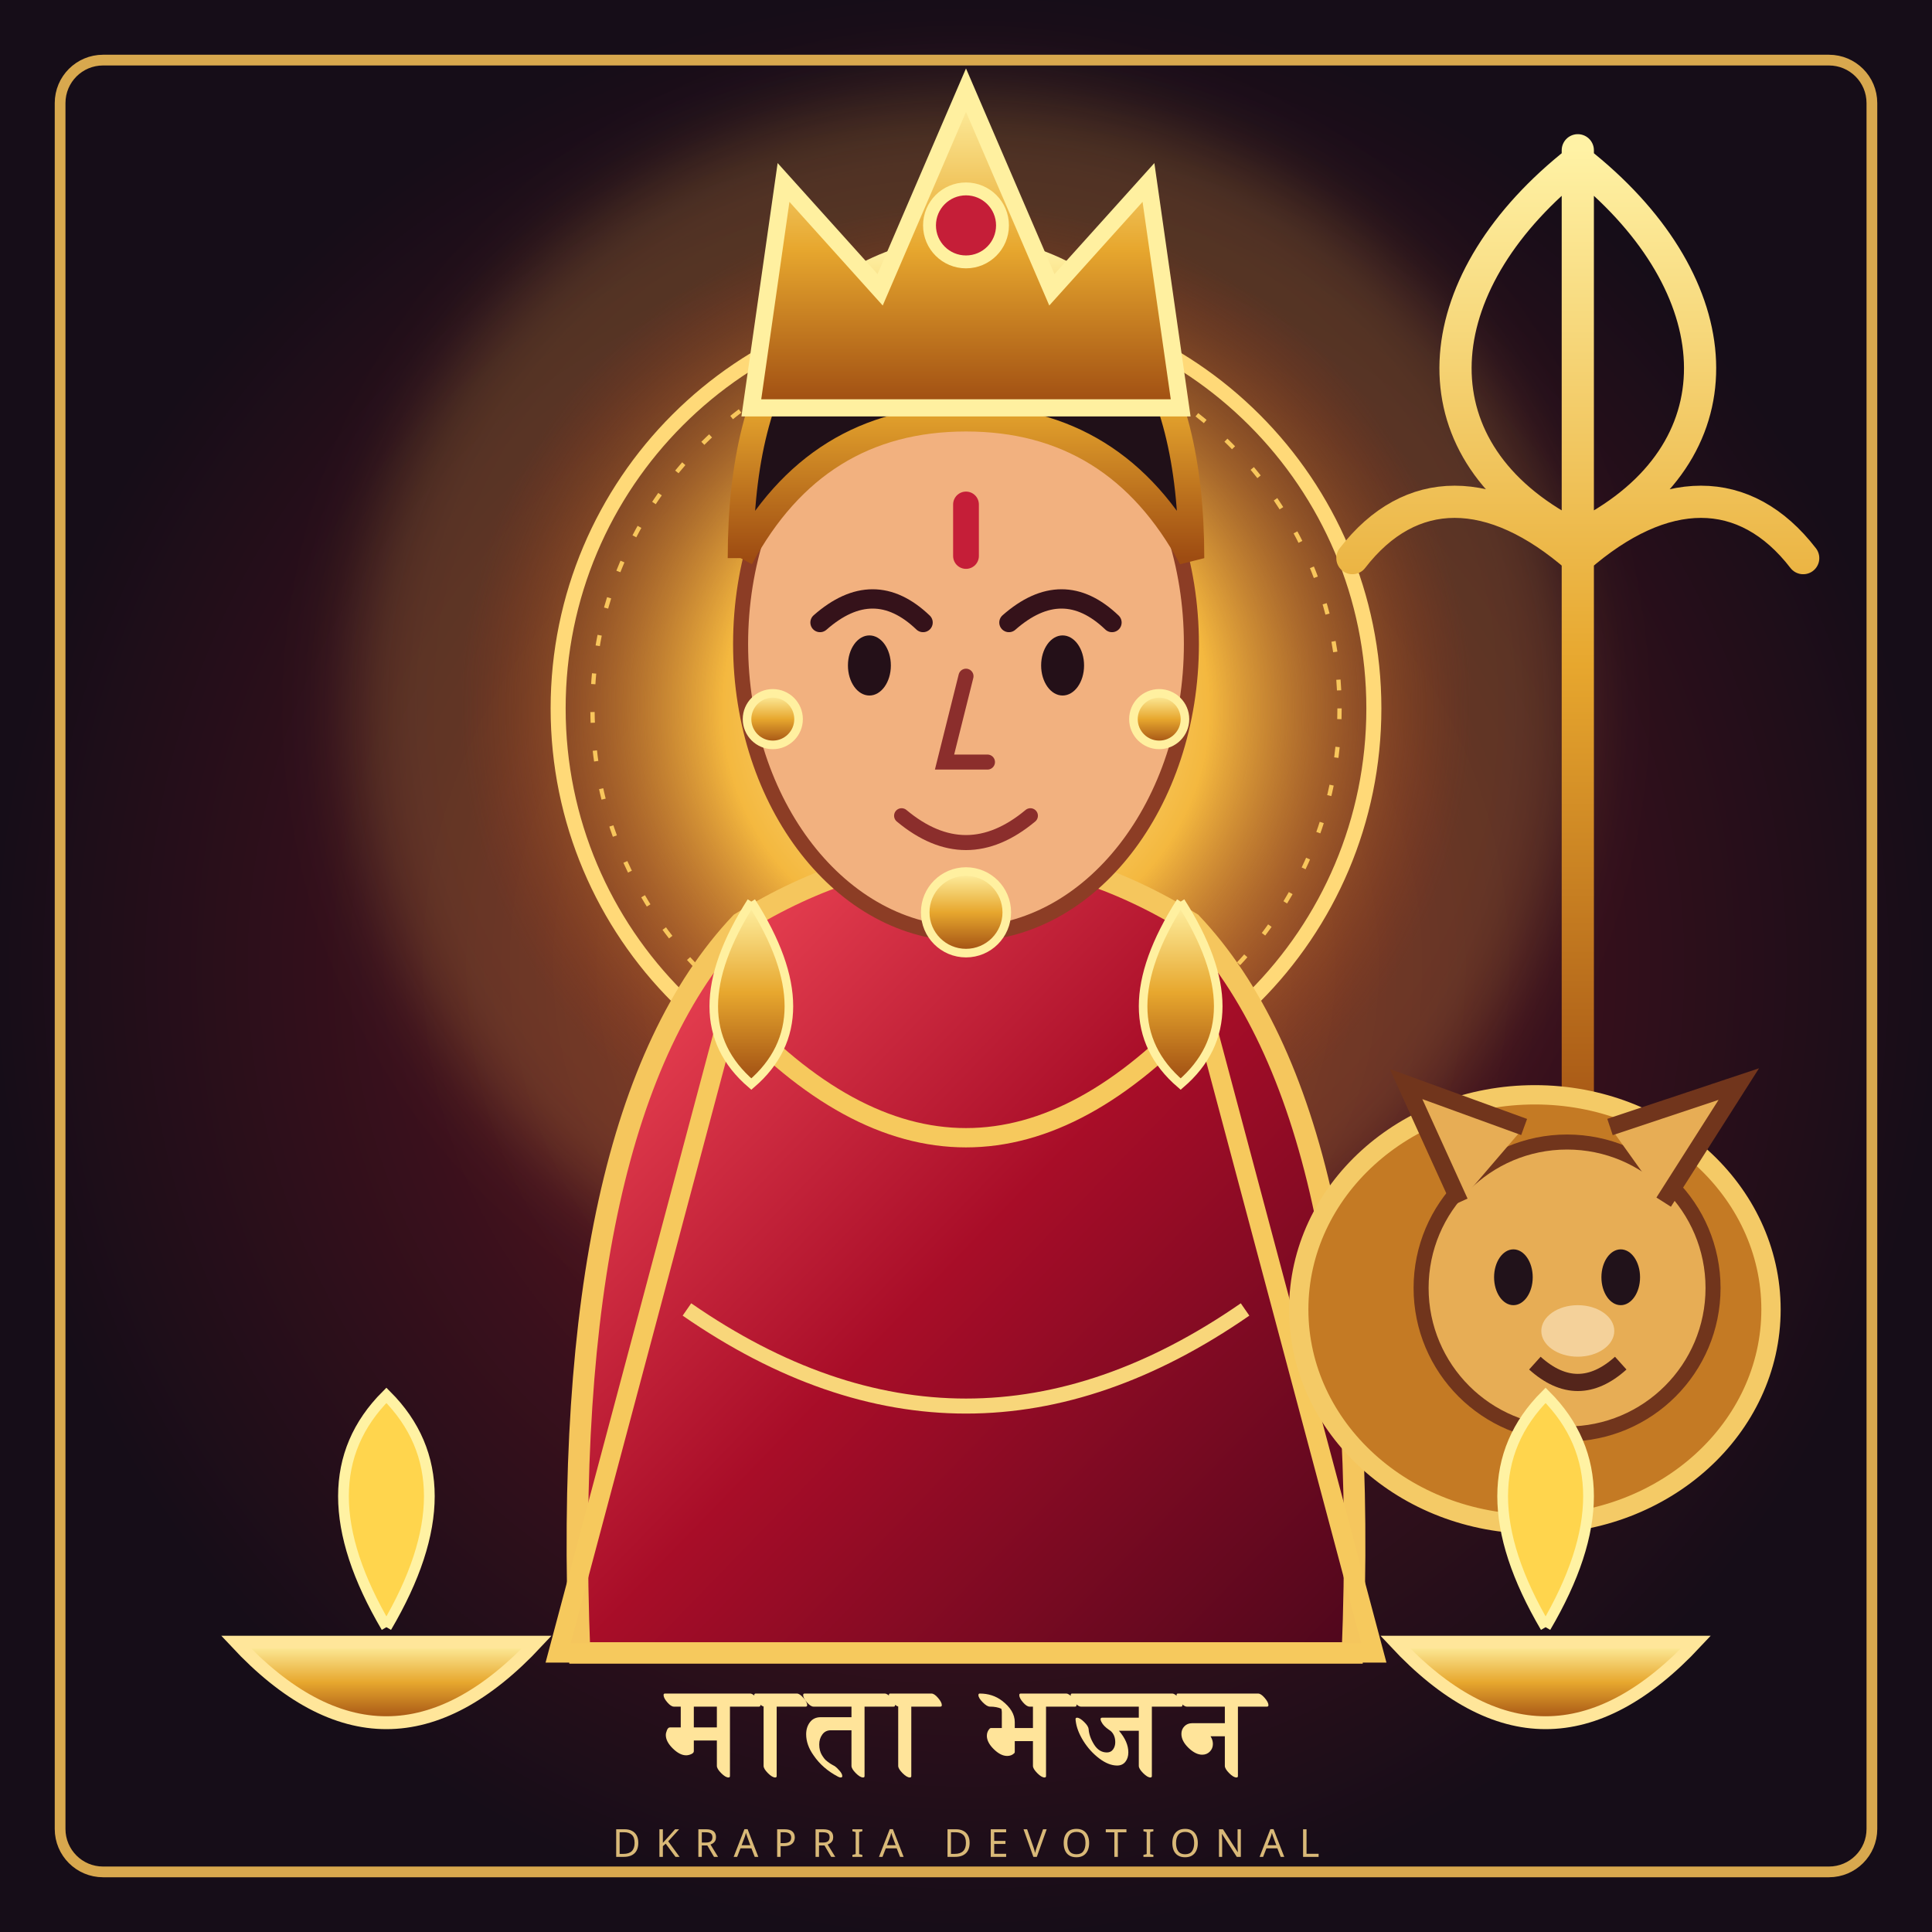
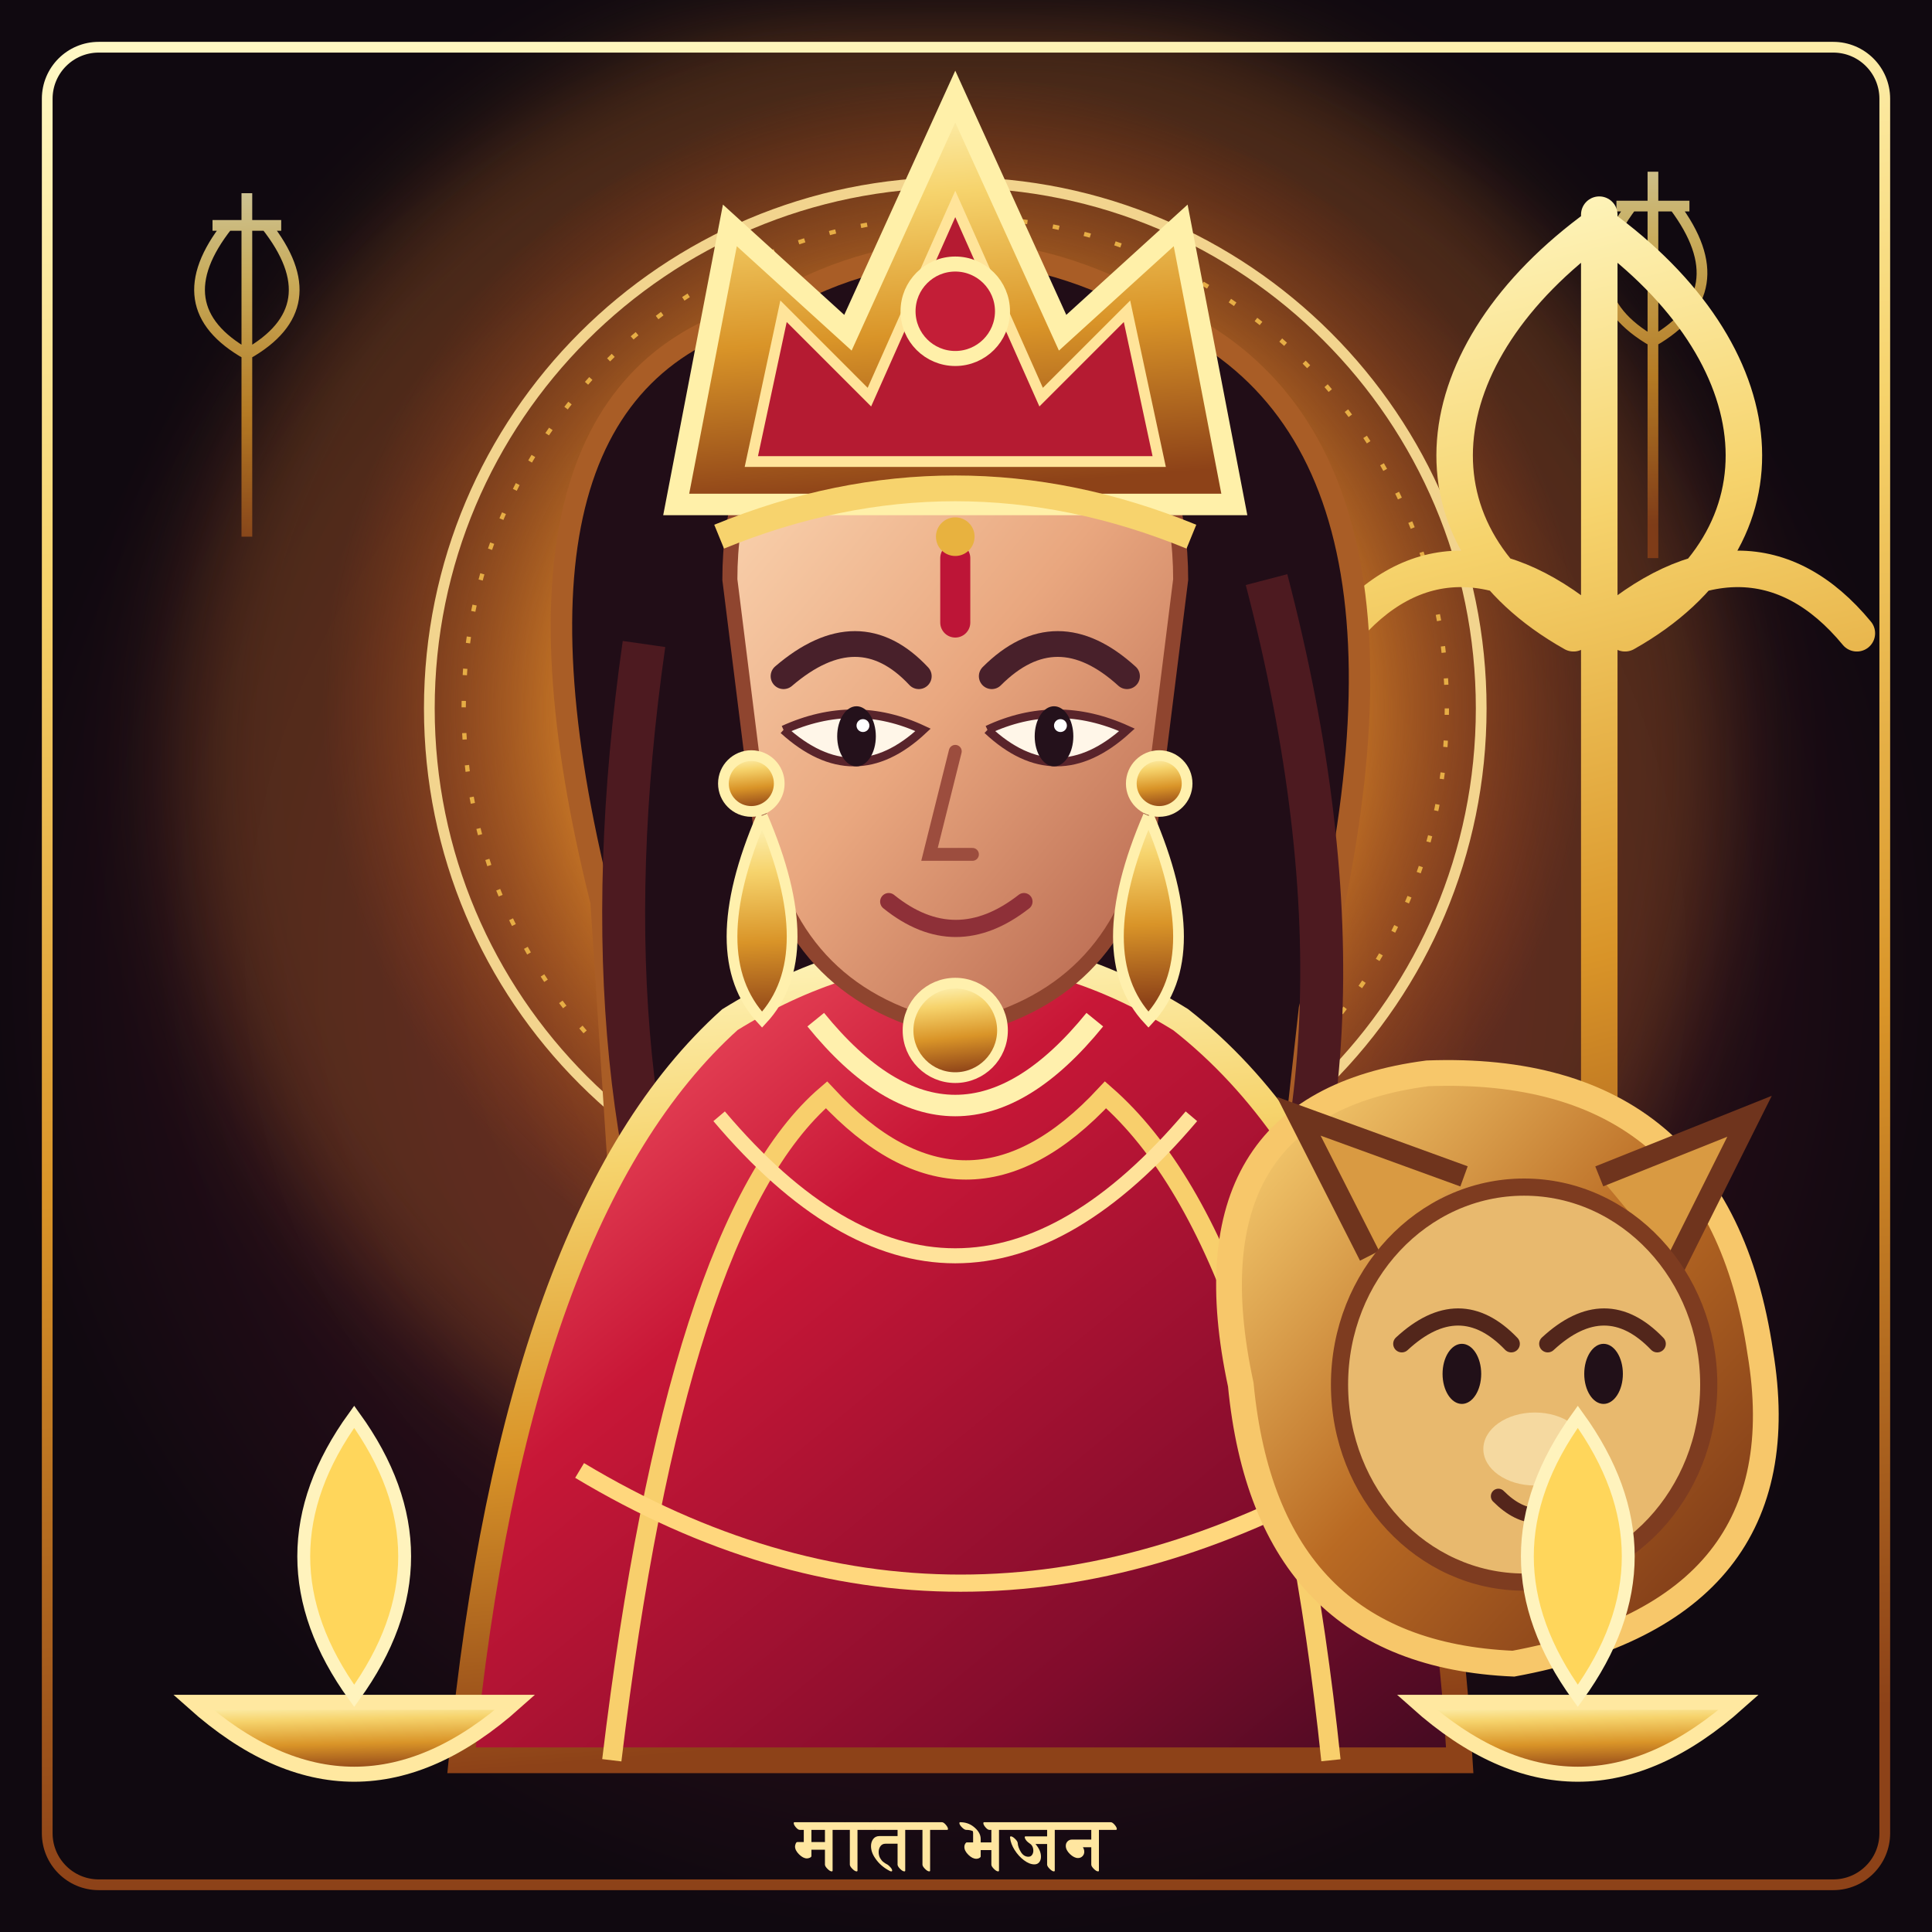
- <svg xmlns="http://www.w3.org/2000/svg" viewBox="0 0 900 900" role="img" aria-labelledby="t d">
+ <svg xmlns="http://www.w3.org/2000/svg" viewBox="0 0 900 900" role="img" aria-labelledby="title desc">
  <defs>
    <radialGradient id="bg">
-       <stop stop-color="#7b1d20" />
-       <stop offset=".58" stop-color="#3a101c" />
-       <stop offset="1" stop-color="#160d18" />
+       <stop stop-color="#71301d" />
+       <stop offset=".48" stop-color="#35101d" />
+       <stop offset="1" stop-color="#100910" />
    </radialGradient>
-     <radialGradient id="halo">
-       <stop stop-color="#fff4b0" />
-       <stop offset=".48" stop-color="#f4b83f" />
-       <stop offset="1" stop-color="#9b3a16" stop-opacity="0" />
+     <radialGradient id="sun">
+       <stop stop-color="#fff9cf" />
+       <stop offset=".28" stop-color="#ffd46b" />
+       <stop offset=".62" stop-color="#e58c27" stop-opacity=".72" />
+       <stop offset="1" stop-color="#b74b18" stop-opacity="0" />
    </radialGradient>
-     <linearGradient id="gold" x2="0" y2="1">
-       <stop stop-color="#fff2a5" />
-       <stop offset=".5" stop-color="#e7a72e" />
-       <stop offset="1" stop-color="#9e4c12" />
+     <linearGradient id="gold" x2=".1" y2="1">
+       <stop stop-color="#fff8c4" />
+       <stop offset=".28" stop-color="#f6d36c" />
+       <stop offset=".62" stop-color="#d99428" />
+       <stop offset="1" stop-color="#8d4218" />
    </linearGradient>
-     <linearGradient id="sari" x2="1" y2="1">
-       <stop stop-color="#ff5360" />
-       <stop offset=".5" stop-color="#a80d28" />
-       <stop offset="1" stop-color="#4d071c" />
+     <linearGradient id="red" x2="1" y2="1">
+       <stop stop-color="#ff6870" />
+       <stop offset=".35" stop-color="#c81737" />
+       <stop offset=".75" stop-color="#810c2c" />
+       <stop offset="1" stop-color="#410b21" />
    </linearGradient>
-     <filter id="glow">
-       <feGaussianBlur stdDeviation="16" />
+     <linearGradient id="skin" x2=".8" y2="1">
+       <stop stop-color="#ffe0bd" />
+       <stop offset=".55" stop-color="#e9a77f" />
+       <stop offset="1" stop-color="#b96a51" />
+     </linearGradient>
+     <linearGradient id="mane" x2="1" y2="1">
+       <stop stop-color="#ffdb7b" />
+       <stop offset=".5" stop-color="#b96a23" />
+       <stop offset="1" stop-color="#713016" />
+     </linearGradient>
+     <filter id="blur">
+       <feGaussianBlur stdDeviation="22" />
+     </filter>
+     <filter id="shadow">
+       <feGaussianBlur stdDeviation="8" />
    </filter>
  </defs>
  <rect width="900" height="900" fill="url(#bg)" />
-   <circle cx="450" cy="330" r="285" fill="#ffc64d" opacity=".2" filter="url(#glow)" />
-   <circle cx="450" cy="330" r="238" fill="url(#halo)" />
-   <circle cx="450" cy="330" r="190" fill="none" stroke="#ffd978" stroke-width="7" />
-   <circle cx="450" cy="330" r="174" fill="none" stroke="#f8c65c" stroke-width="2" stroke-dasharray="5 13" />
-   <g fill="none" stroke="url(#gold)" stroke-width="15" stroke-linecap="round" stroke-linejoin="round">
-     <path d="M735 70v480M735 75c-70 55-78 130-10 170M735 75c70 55 78 130 10 170M735 260c-40-35-78-35-105 0M735 260c40-35 78-35 105 0" />
+   <circle cx="445" cy="355" r="360" fill="#ef8c2b" opacity=".24" filter="url(#blur)" />
+   <circle cx="445" cy="330" r="295" fill="url(#sun)" />
+   <circle cx="445" cy="330" r="245" fill="none" stroke="#ffe49a" stroke-width="5" opacity=".9" />
+   <circle cx="445" cy="330" r="229" fill="none" stroke="#e6ad45" stroke-width="2" stroke-dasharray="3 12" />
+   <g fill="none" stroke="url(#gold)" stroke-width="5" opacity=".8">
+     <path d="M115 90v160m-16-145h32m-25 0q-30 38 9 60q39-22 9-60M770 80v180m-17-164h34m-27 0q-30 40 10 63q40-23 10-63" />
  </g>
-   <path d="M270 770Q260 520 345 430Q450 365 555 430Q640 520 630 770Z" fill="url(#sari)" stroke="#f5c65d" stroke-width="10" />
-   <path d="M340 470Q450 590 560 470L640 770H260Z" fill="none" stroke="#f6c95d" stroke-width="9" />
-   <path d="M320 610Q450 700 580 610" fill="none" stroke="#f8d67a" stroke-width="7" />
-   <ellipse cx="450" cy="300" rx="105" ry="135" fill="#f2b17f" stroke="#8c3d25" stroke-width="7" />
-   <path d="M345 260Q345 125 450 115Q555 125 555 260Q520 195 450 195Q380 195 345 260" fill="#201018" stroke="url(#gold)" stroke-width="12" />
-   <path d="M350 190L365 85L410 135L450 42L490 135L535 85L550 190Z" fill="url(#gold)" stroke="#fff0a0" stroke-width="8" />
-   <circle cx="450" cy="105" r="17" fill="#c51e38" stroke="#fff1a0" stroke-width="6" />
-   <path d="M382 290q25-22 48 0M470 290q25-22 48 0" fill="none" stroke="#35121a" stroke-width="9" stroke-linecap="round" />
-   <ellipse cx="405" cy="310" rx="10" ry="14" fill="#241018" />
-   <ellipse cx="495" cy="310" rx="10" ry="14" fill="#241018" />
-   <path d="M450 315l-10 40 20 0M420 380q30 25 60 0" fill="none" stroke="#8b2e2c" stroke-width="7" stroke-linecap="round" />
-   <path d="M450 235v24" stroke="#c51e38" stroke-width="12" stroke-linecap="round" />
-   <g fill="url(#gold)" stroke="#fff0a0" stroke-width="4">
-     <circle cx="450" cy="425" r="19" />
-     <circle cx="360" cy="335" r="12" />
-     <circle cx="540" cy="335" r="12" />
-     <path d="M350 420q-35 55 0 85q35-30 0-85M550 420q-35 55 0 85q35-30 0-85" />
+   <g fill="none" stroke="url(#gold)" stroke-width="17" stroke-linecap="round" stroke-linejoin="round">
+     <path d="M745 100v600M745 105c-83 60-92 145-12 190M745 105c83 60 92 145 12 190M745 295c-45-40-87-40-120 0M745 295c45-40 87-40 120 0" />
  </g>
-   <g transform="translate(620 490)">
-     <ellipse cx="95" cy="120" rx="110" ry="100" fill="#c47a24" stroke="#f4ca66" stroke-width="9" />
-     <circle cx="110" cy="110" r="68" fill="#e7ad55" stroke="#71351c" stroke-width="7" />
-     <path d="M60 70l-25-55 55 20M155 70l35-55-60 20" fill="#e7ad55" stroke="#71351c" stroke-width="8" />
-     <ellipse cx="85" cy="105" rx="9" ry="13" fill="#21121a" />
-     <ellipse cx="135" cy="105" rx="9" ry="13" fill="#21121a" />
-     <path d="M95 145q20 18 40 0" fill="none" stroke="#54251b" stroke-width="8" />
-     <ellipse cx="115" cy="130" rx="17" ry="12" fill="#f4d19a" />
+   <path d="M280 420Q220 180 355 145Q445 90 540 145Q680 205 610 470L590 650H295Z" fill="#210d17" stroke="#a95d26" stroke-width="10" />
+   <path d="M300 300Q270 510 335 650M590 270Q650 500 570 650" fill="none" stroke="#4d1a20" stroke-width="20" />
+   <path d="M215 820Q240 565 340 475Q445 410 550 475Q665 565 680 820Z" fill="url(#red)" stroke="url(#gold)" stroke-width="12" />
+   <path d="M285 820Q315 570 385 510Q450 580 515 510Q595 580 620 820" fill="none" stroke="#f8cf6c" stroke-width="9" />
+   <path d="M270 685Q445 790 630 685" fill="none" stroke="#ffd77d" stroke-width="8" />
+   <path d="M335 520Q445 650 555 520" fill="none" stroke="#ffe29a" stroke-width="7" />
+   <path d="M340 270Q340 170 445 160Q550 170 550 270L535 390Q520 465 445 480Q370 465 355 390Z" fill="url(#skin)" stroke="#8f452f" stroke-width="7" />
+   <path d="M315 235L340 105L395 155L445 45L495 155L550 105L575 235Z" fill="url(#gold)" stroke="#fff0a9" stroke-width="10" />
+   <path d="M350 215L365 145L405 185L445 95L485 185L525 145L540 215Z" fill="#b51b32" stroke="#ffe49a" stroke-width="5" />
+   <circle cx="445" cy="145" r="22" fill="#c31e37" stroke="#fff0a9" stroke-width="7" />
+   <path d="M335 250Q445 205 555 250" fill="none" stroke="#f7d36d" stroke-width="12" />
+   <path d="M365 315Q400 285 428 315M462 315Q492 285 525 315" fill="none" stroke="#48202a" stroke-width="12" stroke-linecap="round" />
+   <path d="M365 340Q398 370 430 340Q398 325 365 340M460 340Q492 370 525 340Q492 325 460 340" fill="#fff6e8" stroke="#59242b" stroke-width="4" />
+   <ellipse cx="399" cy="343" rx="9" ry="14" fill="#24111b" />
+   <ellipse cx="491" cy="343" rx="9" ry="14" fill="#24111b" />
+   <circle cx="402" cy="338" r="3" fill="#fff" />
+   <circle cx="494" cy="338" r="3" fill="#fff" />
+   <path d="M445 350l-12 48 20 0" fill="none" stroke="#9c4d3e" stroke-width="6" stroke-linecap="round" />
+   <path d="M414 420Q445 445 477 420" fill="none" stroke="#8e3038" stroke-width="8" stroke-linecap="round" />
+   <path d="M445 260v30" stroke="#bd1537" stroke-width="14" stroke-linecap="round" />
+   <circle cx="445" cy="250" r="9" fill="#e8b23f" />
+   <g fill="url(#gold)" stroke="#fff0ad" stroke-width="5">
+     <path d="M355 380q-28 65 0 95q28-30 0-95M535 380q-28 65 0 95q28-30 0-95" />
+     <circle cx="445" cy="480" r="22" />
+     <path d="M380 475q65 80 130 0" fill="none" stroke-width="10" />
+     <circle cx="350" cy="365" r="13" />
+     <circle cx="540" cy="365" r="13" />
  </g>
-   <g transform="translate(110 720)">
-     <path d="M0 45q70 75 140 0Z" fill="url(#gold)" stroke="#ffe69a" stroke-width="6" />
-     <path d="M70 38Q30-30 70-70Q110-30 70 38" fill="#ffd54d" stroke="#fff2a3" stroke-width="5" />
+   <g transform="translate(570 500)">
+     <path d="M8 145Q-20 15 95 0Q230-5 250 130Q270 250 135 275Q20 270 8 145Z" fill="url(#mane)" stroke="#f7c76a" stroke-width="12" />
+     <path d="M68 85L35 20L112 48M175 48L245 20L210 90" fill="#d99a42" stroke="#6f341d" stroke-width="10" />
+     <ellipse cx="140" cy="145" rx="86" ry="92" fill="#e8b96e" stroke="#7e3c20" stroke-width="8" />
+     <path d="M83 126q27-25 51 0M151 126q27-25 51 0" fill="none" stroke="#52261b" stroke-width="8" stroke-linecap="round" />
+     <ellipse cx="111" cy="140" rx="9" ry="14" fill="#211018" />
+     <ellipse cx="177" cy="140" rx="9" ry="14" fill="#211018" />
+     <ellipse cx="145" cy="175" rx="24" ry="17" fill="#f5d9a0" />
+     <path d="M128 197q18 18 36 0" fill="none" stroke="#54251b" stroke-width="7" stroke-linecap="round" />
  </g>
-   <g transform="translate(650 720)">
-     <path d="M0 45q70 75 140 0Z" fill="url(#gold)" stroke="#ffe69a" stroke-width="6" />
-     <path d="M70 38Q30-30 70-70Q110-30 70 38" fill="#ffd54d" stroke="#fff2a3" stroke-width="5" />
+   <g transform="translate(90 755)">
+     <path d="M0 38Q75 105 150 38Z" fill="url(#gold)" stroke="#ffe8a0" stroke-width="7" />
+     <path d="M75 35Q28-30 75-95Q122-30 75 35Z" fill="#ffd65b" stroke="#fff3bd" stroke-width="6" />
  </g>
-   <rect x="28" y="28" width="844" height="844" rx="20" fill="none" stroke="#d8a84e" stroke-width="5" />
-   <text x="450" y="825" text-anchor="middle" fill="#ffe49a" font-family="serif" font-size="58" font-weight="bold" letter-spacing="5">माता भजन</text>
-   <text x="450" y="865" text-anchor="middle" fill="#d9b978" font-family="sans-serif" font-size="18" letter-spacing="7">DKRAPRIA DEVOTIONAL</text>
+   <g transform="translate(660 755)">
+     <path d="M0 38Q75 105 150 38Z" fill="url(#gold)" stroke="#ffe8a0" stroke-width="7" />
+     <path d="M75 35Q28-30 75-95Q122-30 75 35Z" fill="#ffd65b" stroke="#fff3bd" stroke-width="6" />
+   </g>
+   <rect x="22" y="22" width="856" height="856" rx="24" fill="none" stroke="url(#gold)" stroke-width="5" />
+   <text x="445" y="870" text-anchor="middle" font-family="serif" font-size="34" font-weight="bold" fill="#ffe6a0">माता भजन</text>
</svg>
